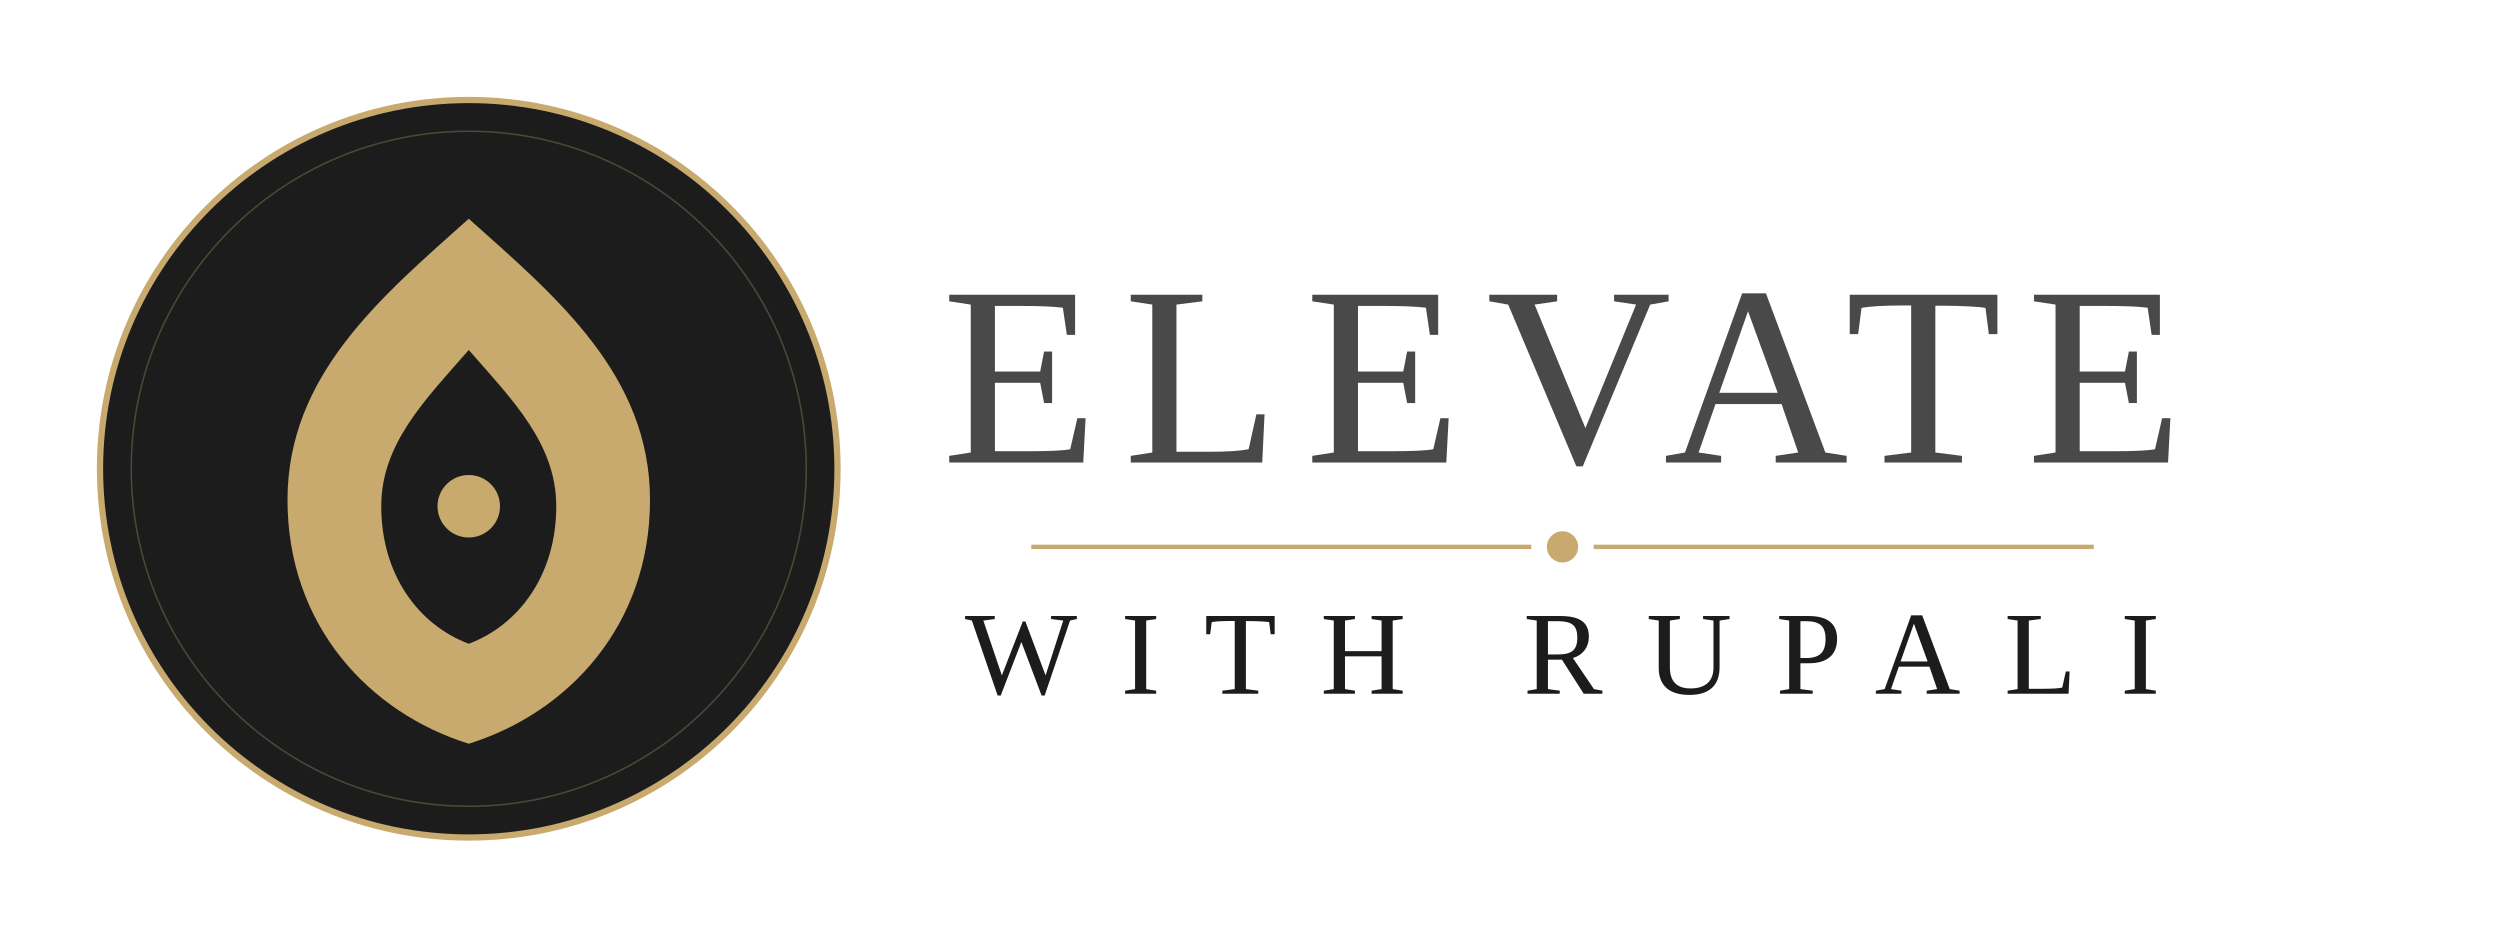
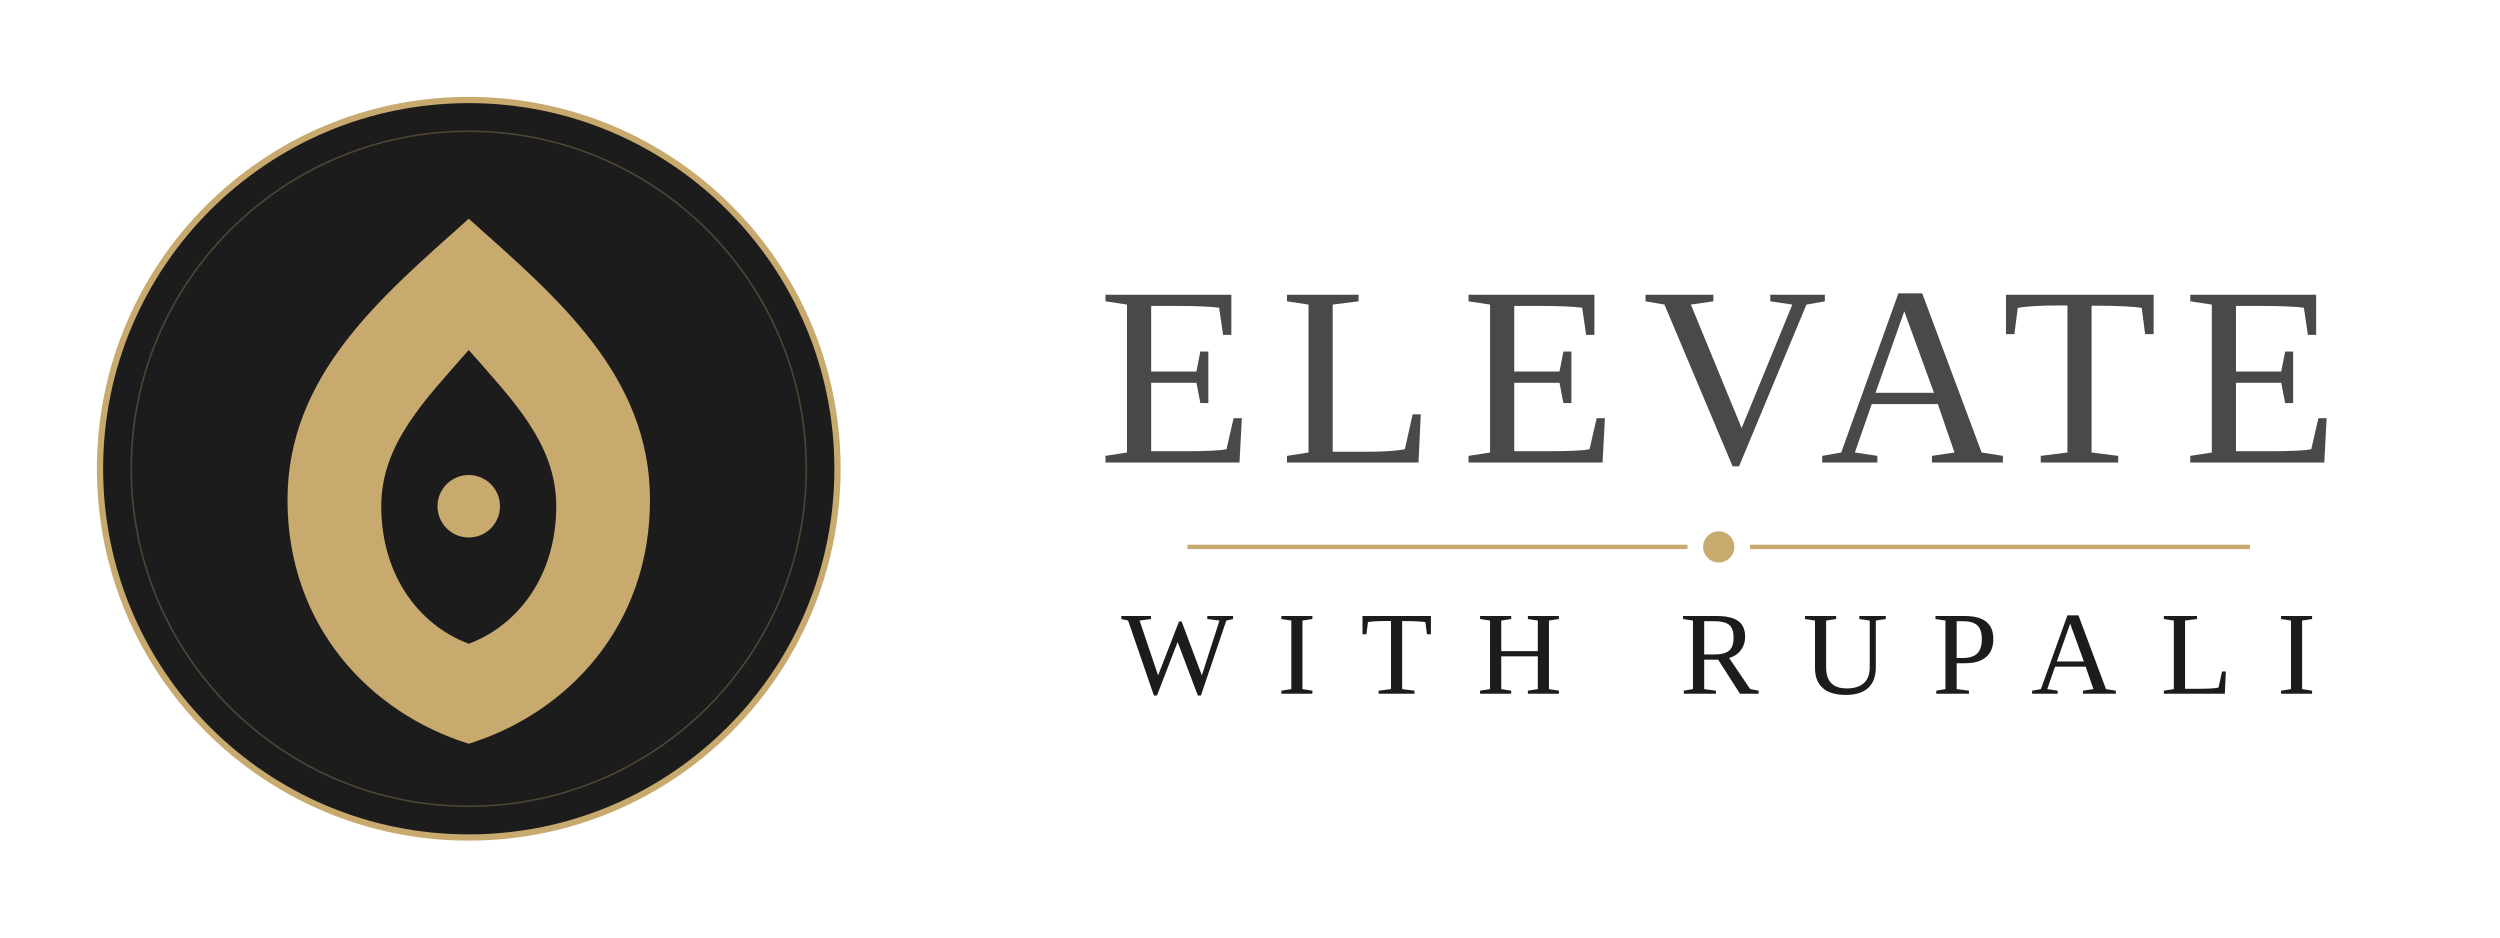
<svg xmlns="http://www.w3.org/2000/svg" width="800" height="300" viewBox="0 0 800 300">
  <g transform="translate(150, 150)">
    <circle cx="0" cy="0" r="118" fill="#1C1C1C" />
    <circle cx="0" cy="0" r="118" fill="none" stroke="#C8A96E" stroke-width="2" />
    <circle cx="0" cy="0" r="108" fill="none" stroke="#C8A96E" stroke-width="0.5" opacity="0.3" />
    <path d="M 0 -80 C 28 -55, 58 -30, 58 10 C 58 50, 32 78, 0 88 C -32 78, -58 50, -58 10 C -58 -30, -28 -55, 0 -80 Z" fill="#C8A96E" />
    <path d="M 0 -38 C 14 -22, 28 -8, 28 12 C 28 34, 16 50, 0 56 C -16 50, -28 34, -28 12 C -28 -8, -14 -22, 0 -38 Z" fill="#1C1C1C" />
    <circle cx="0" cy="12" r="10" fill="#C8A96E" />
  </g>
-   <text x="500" y="148" text-anchor="middle" font-family="Georgia,'Times New Roman',serif" font-size="82" font-weight="400" letter-spacing="8" fill="#1C1C1C" opacity="0.8">ELEVATE</text>
-   <line x1="330" y1="175" x2="490" y2="175" stroke="#C8A96E" stroke-width="1.4" />
-   <circle cx="500" cy="175" r="5" fill="#C8A96E" />
-   <line x1="510" y1="175" x2="670" y2="175" stroke="#C8A96E" stroke-width="1.4" />
-   <text x="500" y="222" text-anchor="middle" font-family="Georgia,'Times New Roman',serif" font-size="38" font-weight="500" letter-spacing="14" fill="#1C1C1C">WITH RUPALI</text>
+   <text x="550" y="148" text-anchor="middle" font-family="Georgia,'Times New Roman',serif" font-size="82" font-weight="400" letter-spacing="8" fill="#1C1C1C" opacity="0.8">ELEVATE</text>
+   <line x1="380" y1="175" x2="540" y2="175" stroke="#C8A96E" stroke-width="1.4" />
+   <circle cx="550" cy="175" r="5" fill="#C8A96E" />
+   <line x1="560" y1="175" x2="720" y2="175" stroke="#C8A96E" stroke-width="1.4" />
+   <text x="550" y="222" text-anchor="middle" font-family="Georgia,'Times New Roman',serif" font-size="38" font-weight="500" letter-spacing="14" fill="#1C1C1C">WITH RUPALI</text>
</svg>
